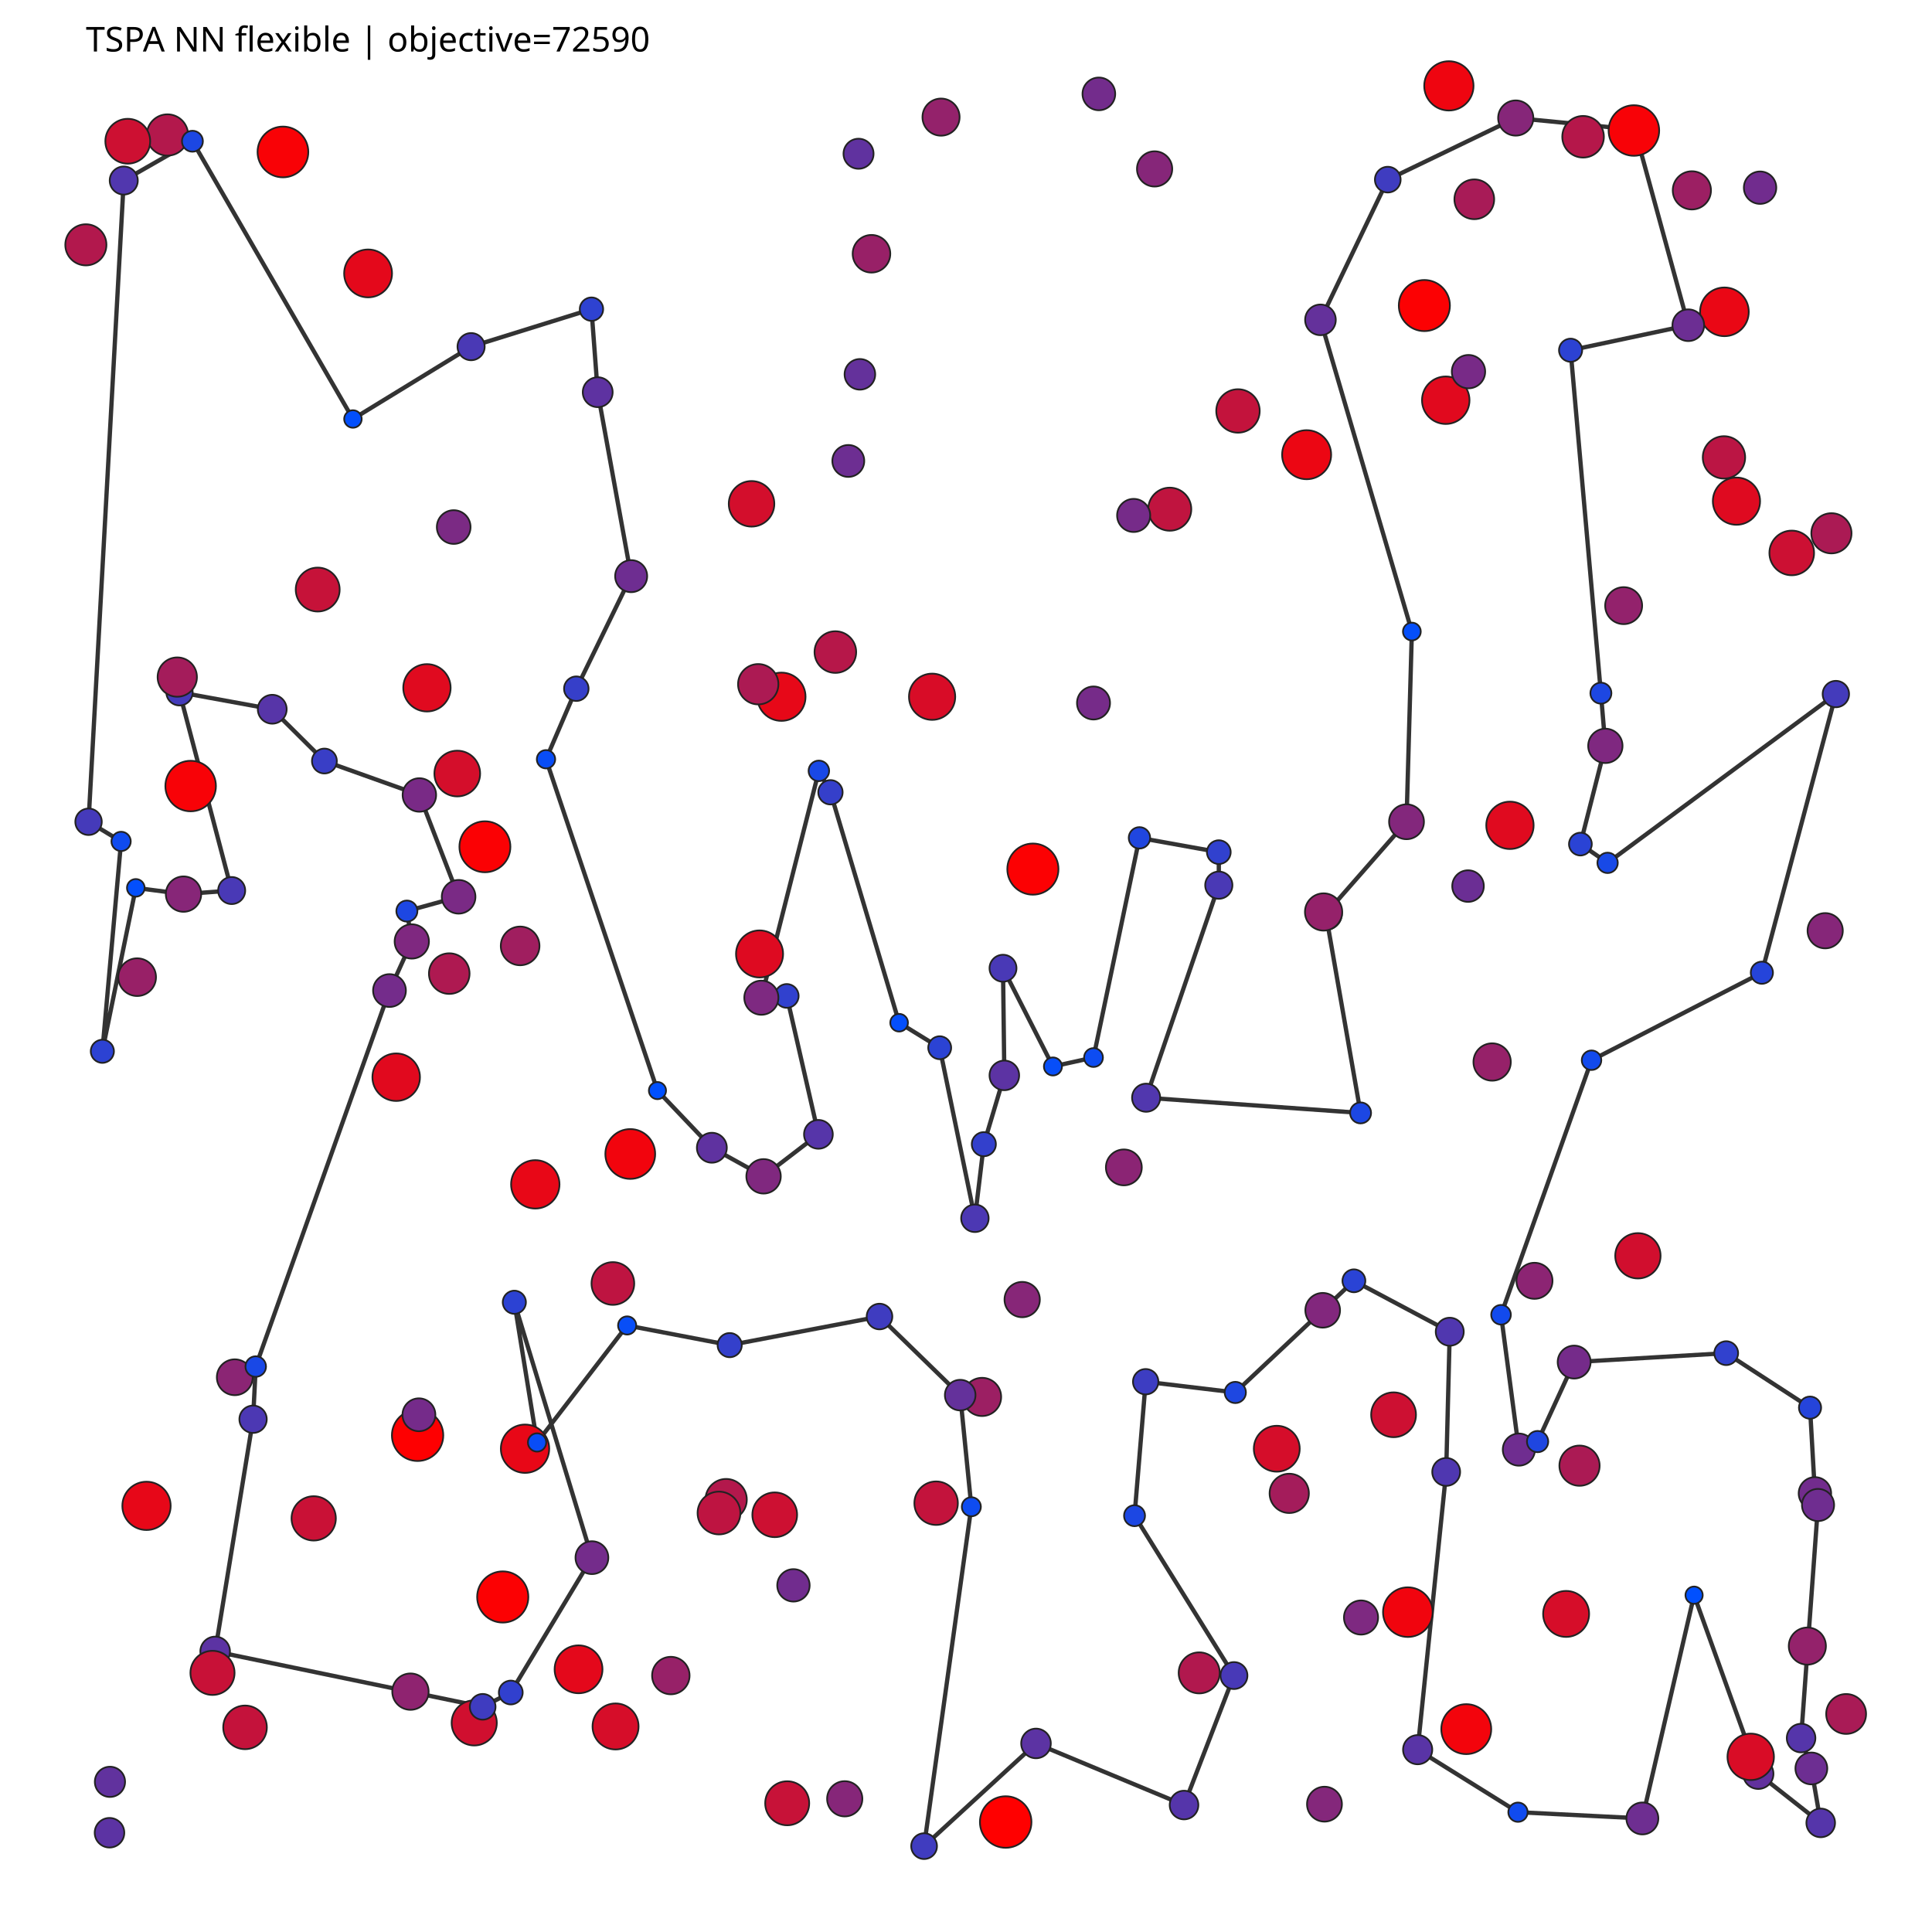
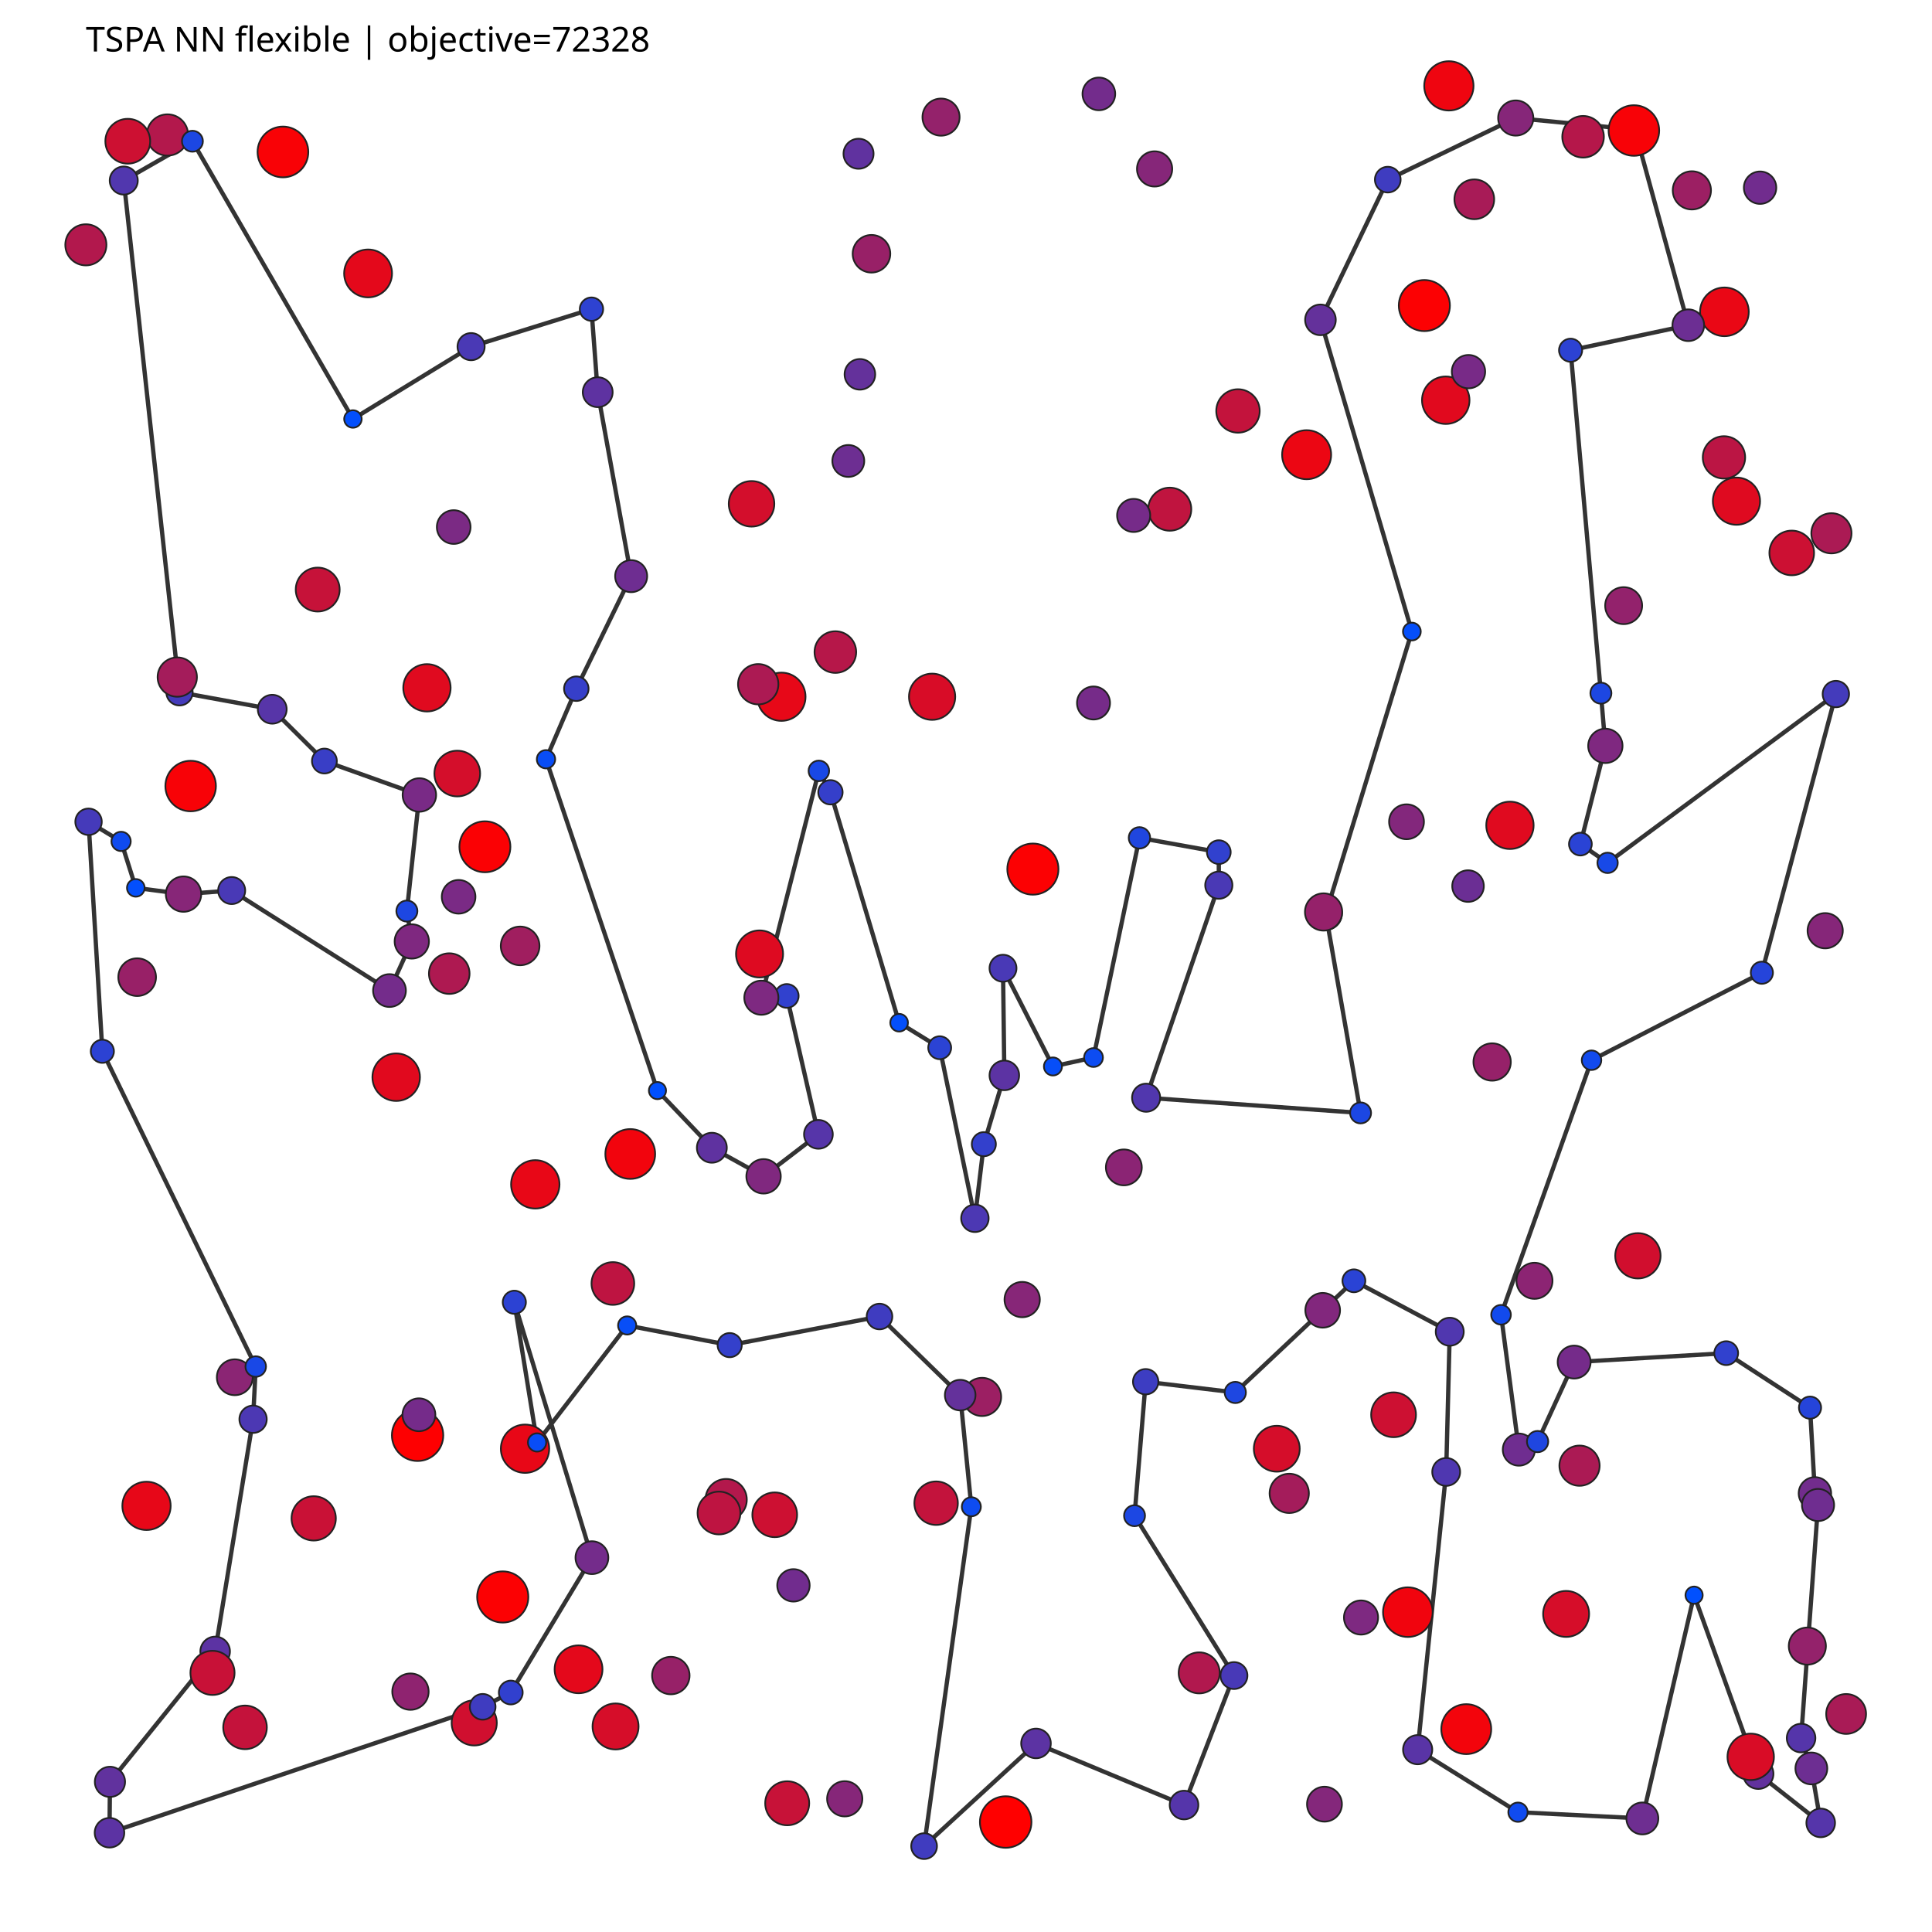
<svg xmlns="http://www.w3.org/2000/svg" width="900" height="900" viewBox="0 0 900 900">
  <rect width="100%" height="100%" fill="white" />
-   <text x="40" y="24" font-family="sans-serif" font-size="16">TSPA NN flexible | objective=72590</text>
-   <polyline fill="none" stroke="#333333" stroke-width="2" points="89.64,65.79 164.41,195.18 219.45,161.48 275.53,144.01 278.44,182.70 294.02,268.40 268.47,320.82 254.35,353.69 306.27,508.04 331.61,534.66 355.70,547.98 381.25,528.42 366.50,463.94 354.67,464.77 381.46,359.10 386.86,369.08 418.84,476.42 437.75,488.07 454.15,567.53 458.31,533.00 467.86,500.96 467.24,451.04 490.50,496.80 509.40,492.64 530.80,390.30 567.77,396.96 567.77,412.35 533.91,511.36 633.81,518.44 617.61,425.66 655.21,382.81 657.70,294.20 615.12,149.00 646.48,83.68 706.09,54.98 761.55,60.39 786.47,151.50 731.64,163.15 745.76,322.90 747.84,347.45 736.21,393.21 748.88,401.95 855.22,323.32 820.74,453.12 741.40,493.89 699.24,612.46 707.55,675.28 716.27,671.54 733.30,634.51 804.13,630.35 843.18,655.73 845.46,695.67 846.91,701.08 839.02,809.66 843.80,823.81 848.16,849.18 819.08,826.30 789.17,743.09 765.08,847.10 707.13,844.19 660.40,815.07 673.69,685.68 675.35,620.37 630.70,596.65 616.16,610.38 575.45,648.66 533.70,643.66 528.51,706.07 574.83,780.54 551.57,840.86 482.61,812.16 430.48,860.00 452.49,701.91 447.30,649.90 409.71,613.29 339.92,626.61 292.15,617.45 250.19,671.95 239.60,606.64 275.74,725.62 237.94,788.44 224.85,795.10 100.23,769.30 117.89,661.14 119.13,636.59 181.44,461.44 191.83,438.56 189.54,424.41 213.64,417.76 195.36,370.33 151.12,354.52 126.82,330.39 83.62,322.49 107.92,414.85 85.49,416.51 63.26,413.60 47.68,489.73 56.41,391.96 41.25,382.81 57.65,84.10 89.64,65.79 " />
+   <text x="40" y="24" font-family="sans-serif" font-size="16">TSPA NN flexible | objective=72328</text>
+   <polyline fill="none" stroke="#333333" stroke-width="2" points="51.01,853.76 51.22,830.05 100.23,769.30 117.89,661.14 119.13,636.59 47.68,489.73 41.25,382.81 56.41,391.96 63.26,413.60 85.49,416.51 107.92,414.85 181.44,461.44 191.83,438.56 189.54,424.41 195.36,370.33 151.12,354.52 126.82,330.39 83.62,322.49 57.65,84.10 89.64,65.79 164.41,195.18 219.45,161.48 275.53,144.01 278.44,182.70 294.02,268.40 268.47,320.82 254.35,353.69 306.27,508.04 331.61,534.66 355.70,547.98 381.25,528.42 366.50,463.94 354.67,464.77 381.46,359.10 386.86,369.08 418.84,476.42 437.75,488.07 454.15,567.53 458.31,533.00 467.86,500.96 467.24,451.04 490.50,496.80 509.40,492.64 530.80,390.30 567.77,396.96 567.77,412.35 533.91,511.36 633.81,518.44 617.61,425.66 657.70,294.20 615.12,149.00 646.48,83.68 706.09,54.98 761.55,60.39 786.47,151.50 731.64,163.15 745.76,322.90 747.84,347.45 736.21,393.21 748.88,401.95 855.22,323.32 820.74,453.12 741.40,493.89 699.24,612.46 707.55,675.28 716.27,671.54 733.30,634.51 804.13,630.35 843.18,655.73 845.46,695.67 846.91,701.08 839.02,809.66 843.80,823.81 848.16,849.18 819.08,826.30 789.17,743.09 765.08,847.10 707.13,844.19 660.40,815.07 673.69,685.68 675.35,620.37 630.70,596.65 616.16,610.38 575.45,648.66 533.70,643.66 528.51,706.07 574.83,780.54 551.57,840.86 482.61,812.16 430.48,860.00 452.49,701.91 447.30,649.90 409.71,613.29 339.92,626.61 292.15,617.45 250.19,671.95 239.60,606.64 275.74,725.62 237.94,788.44 224.85,795.10 51.01,853.76 " />
  <circle cx="649.18" cy="659.06" r="10.44" fill="rgb(205,16,50)" stroke="#222" stroke-width="0.8" />
  <circle cx="745.76" cy="322.90" r="4.90" fill="rgb(29,71,226)" stroke="#222" stroke-width="0.8" />
  <circle cx="237.94" cy="788.44" r="5.55" fill="rgb(49,64,206)" stroke="#222" stroke-width="0.8" />
  <circle cx="736.21" cy="393.21" r="5.31" fill="rgb(42,67,213)" stroke="#222" stroke-width="0.8" />
  <circle cx="294.02" cy="268.40" r="7.46" fill="rgb(110,45,145)" stroke="#222" stroke-width="0.8" />
  <circle cx="405.97" cy="118.21" r="8.76" fill="rgb(152,32,103)" stroke="#222" stroke-width="0.8" />
  <circle cx="834.66" cy="257.58" r="10.40" fill="rgb(204,16,51)" stroke="#222" stroke-width="0.8" />
  <circle cx="78.01" cy="62.88" r="9.62" fill="rgb(179,24,76)" stroke="#222" stroke-width="0.8" />
  <circle cx="617.61" cy="425.66" r="7.50" fill="rgb(111,45,144)" stroke="#222" stroke-width="0.8" />
  <circle cx="567.77" cy="396.96" r="5.53" fill="rgb(49,65,206)" stroke="#222" stroke-width="0.8" />
  <circle cx="312.50" cy="780.54" r="8.73" fill="rgb(151,33,104)" stroke="#222" stroke-width="0.8" />
  <circle cx="85.49" cy="416.51" r="8.24" fill="rgb(135,38,120)" stroke="#222" stroke-width="0.8" />
  <circle cx="184.56" cy="501.80" r="11.07" fill="rgb(225,9,30)" stroke="#222" stroke-width="0.8" />
  <circle cx="594.77" cy="674.87" r="10.69" fill="rgb(213,13,42)" stroke="#222" stroke-width="0.8" />
  <circle cx="198.89" cy="320.41" r="11.03" fill="rgb(224,10,31)" stroke="#222" stroke-width="0.8" />
  <circle cx="544.92" cy="237.20" r="10.03" fill="rgb(192,20,63)" stroke="#222" stroke-width="0.8" />
  <circle cx="386.86" cy="369.08" r="5.67" fill="rgb(53,63,202)" stroke="#222" stroke-width="0.8" />
  <circle cx="788.14" cy="88.68" r="8.90" fill="rgb(156,31,99)" stroke="#222" stroke-width="0.8" />
  <circle cx="350.10" cy="234.70" r="10.61" fill="rgb(211,14,44)" stroke="#222" stroke-width="0.8" />
  <circle cx="737.46" cy="63.71" r="9.69" fill="rgb(181,23,74)" stroke="#222" stroke-width="0.8" />
  <circle cx="558.63" cy="779.29" r="9.56" fill="rgb(177,24,78)" stroke="#222" stroke-width="0.8" />
  <circle cx="853.15" cy="248.43" r="9.36" fill="rgb(171,26,84)" stroke="#222" stroke-width="0.8" />
  <circle cx="366.71" cy="840.03" r="10.25" fill="rgb(199,18,56)" stroke="#222" stroke-width="0.8" />
  <circle cx="249.36" cy="551.72" r="11.27" fill="rgb(232,7,23)" stroke="#222" stroke-width="0.8" />
  <circle cx="686.78" cy="92.84" r="9.26" fill="rgb(168,27,87)" stroke="#222" stroke-width="0.8" />
  <circle cx="393.51" cy="837.95" r="8.21" fill="rgb(134,38,121)" stroke="#222" stroke-width="0.8" />
  <circle cx="860.00" cy="798.43" r="9.29" fill="rgb(169,27,86)" stroke="#222" stroke-width="0.8" />
  <circle cx="338.26" cy="698.58" r="9.63" fill="rgb(179,24,76)" stroke="#222" stroke-width="0.8" />
  <circle cx="331.61" cy="534.66" r="6.97" fill="rgb(95,50,160)" stroke="#222" stroke-width="0.8" />
  <circle cx="761.55" cy="60.39" r="5.98" fill="rgb(63,60,192)" stroke="#222" stroke-width="0.8" />
  <circle cx="239.60" cy="606.64" r="5.39" fill="rgb(44,66,211)" stroke="#222" stroke-width="0.8" />
  <circle cx="57.65" cy="84.10" r="6.54" fill="rgb(81,55,174)" stroke="#222" stroke-width="0.8" />
  <circle cx="220.91" cy="802.59" r="10.52" fill="rgb(208,15,47)" stroke="#222" stroke-width="0.8" />
  <circle cx="530.80" cy="390.30" r="4.99" fill="rgb(32,70,223)" stroke="#222" stroke-width="0.8" />
  <circle cx="576.70" cy="191.44" r="10.12" fill="rgb(195,19,60)" stroke="#222" stroke-width="0.8" />
  <circle cx="366.50" cy="463.94" r="5.53" fill="rgb(49,65,206)" stroke="#222" stroke-width="0.8" />
  <circle cx="509.40" cy="492.64" r="4.39" fill="rgb(13,76,242)" stroke="#222" stroke-width="0.8" />
  <circle cx="850.24" cy="433.57" r="8.21" fill="rgb(134,38,121)" stroke="#222" stroke-width="0.8" />
  <circle cx="211.35" cy="245.52" r="7.85" fill="rgb(123,42,132)" stroke="#222" stroke-width="0.8" />
  <circle cx="511.89" cy="43.74" r="7.62" fill="rgb(115,44,140)" stroke="#222" stroke-width="0.8" />
  <circle cx="244.58" cy="674.87" r="11.26" fill="rgb(232,7,23)" stroke="#222" stroke-width="0.8" />
  <circle cx="476.17" cy="605.39" r="8.23" fill="rgb(135,38,120)" stroke="#222" stroke-width="0.8" />
  <circle cx="707.55" cy="675.28" r="7.49" fill="rgb(111,45,144)" stroke="#222" stroke-width="0.8" />
  <circle cx="714.82" cy="596.65" r="8.40" fill="rgb(140,36,115)" stroke="#222" stroke-width="0.8" />
  <circle cx="213.01" cy="360.35" r="10.65" fill="rgb(212,14,43)" stroke="#222" stroke-width="0.8" />
  <circle cx="409.71" cy="613.29" r="5.97" fill="rgb(63,60,192)" stroke="#222" stroke-width="0.8" />
  <circle cx="803.09" cy="213.07" r="9.87" fill="rgb(187,21,68)" stroke="#222" stroke-width="0.8" />
  <circle cx="820.74" cy="453.12" r="5.17" fill="rgb(37,68,218)" stroke="#222" stroke-width="0.8" />
  <circle cx="89.64" cy="65.79" r="4.88" fill="rgb(28,71,227)" stroke="#222" stroke-width="0.8" />
  <circle cx="107.92" cy="414.85" r="6.30" fill="rgb(73,57,182)" stroke="#222" stroke-width="0.8" />
  <circle cx="748.88" cy="401.95" r="4.75" fill="rgb(24,73,231)" stroke="#222" stroke-width="0.8" />
  <circle cx="381.46" cy="359.10" r="4.79" fill="rgb(25,72,230)" stroke="#222" stroke-width="0.8" />
  <circle cx="467.24" cy="451.04" r="6.28" fill="rgb(73,57,182)" stroke="#222" stroke-width="0.8" />
  <circle cx="458.31" cy="533.00" r="5.61" fill="rgb(51,64,204)" stroke="#222" stroke-width="0.8" />
  <circle cx="567.77" cy="412.35" r="6.34" fill="rgb(74,57,181)" stroke="#222" stroke-width="0.8" />
  <circle cx="819.91" cy="87.43" r="7.55" fill="rgb(113,44,142)" stroke="#222" stroke-width="0.8" />
  <circle cx="673.49" cy="186.44" r="11.06" fill="rgb(225,9,30)" stroke="#222" stroke-width="0.8" />
  <circle cx="707.13" cy="844.19" r="4.50" fill="rgb(16,75,239)" stroke="#222" stroke-width="0.8" />
  <circle cx="528.51" cy="706.07" r="4.89" fill="rgb(28,71,227)" stroke="#222" stroke-width="0.8" />
  <circle cx="756.36" cy="282.13" r="8.61" fill="rgb(147,34,108)" stroke="#222" stroke-width="0.8" />
  <circle cx="83.62" cy="322.49" r="6.14" fill="rgb(68,59,187)" stroke="#222" stroke-width="0.8" />
  <circle cx="457.48" cy="650.74" r="8.90" fill="rgb(156,31,99)" stroke="#222" stroke-width="0.8" />
  <circle cx="528.10" cy="240.11" r="7.71" fill="rgb(118,43,137)" stroke="#222" stroke-width="0.8" />
  <circle cx="63.26" cy="413.60" r="4.11" fill="rgb(3,79,252)" stroke="#222" stroke-width="0.8" />
  <circle cx="765.08" cy="847.10" r="7.44" fill="rgb(110,46,145)" stroke="#222" stroke-width="0.8" />
  <circle cx="600.58" cy="695.67" r="9.15" fill="rgb(164,28,91)" stroke="#222" stroke-width="0.8" />
  <circle cx="148.00" cy="274.64" r="10.23" fill="rgb(198,18,57)" stroke="#222" stroke-width="0.8" />
  <circle cx="418.84" cy="476.42" r="4.12" fill="rgb(4,79,251)" stroke="#222" stroke-width="0.8" />
  <circle cx="225.89" cy="394.46" r="11.87" fill="rgb(251,1,4)" stroke="#222" stroke-width="0.8" />
  <circle cx="100.23" cy="769.30" r="6.90" fill="rgb(92,51,163)" stroke="#222" stroke-width="0.8" />
  <circle cx="360.90" cy="705.65" r="10.42" fill="rgb(205,16,50)" stroke="#222" stroke-width="0.8" />
  <circle cx="278.44" cy="182.70" r="6.96" fill="rgb(94,50,161)" stroke="#222" stroke-width="0.8" />
  <circle cx="616.16" cy="610.38" r="8.08" fill="rgb(130,39,125)" stroke="#222" stroke-width="0.8" />
  <circle cx="447.30" cy="649.90" r="7.13" fill="rgb(100,49,155)" stroke="#222" stroke-width="0.8" />
  <circle cx="481.16" cy="404.86" r="11.91" fill="rgb(252,1,3)" stroke="#222" stroke-width="0.8" />
  <circle cx="841.93" cy="766.81" r="8.65" fill="rgb(148,34,107)" stroke="#222" stroke-width="0.8" />
  <circle cx="268.47" cy="320.82" r="5.71" fill="rgb(54,63,201)" stroke="#222" stroke-width="0.8" />
  <circle cx="40.00" cy="114.05" r="9.58" fill="rgb(178,24,77)" stroke="#222" stroke-width="0.8" />
  <circle cx="848.16" cy="849.18" r="6.67" fill="rgb(85,53,170)" stroke="#222" stroke-width="0.8" />
  <circle cx="761.13" cy="60.80" r="11.78" fill="rgb(248,2,7)" stroke="#222" stroke-width="0.8" />
  <circle cx="164.41" cy="195.18" r="4.08" fill="rgb(3,79,252)" stroke="#222" stroke-width="0.8" />
  <circle cx="695.09" cy="494.72" r="8.70" fill="rgb(150,33,105)" stroke="#222" stroke-width="0.8" />
  <circle cx="82.58" cy="315.41" r="9.16" fill="rgb(164,28,91)" stroke="#222" stroke-width="0.8" />
  <circle cx="191.83" cy="438.56" r="7.99" fill="rgb(127,40,128)" stroke="#222" stroke-width="0.8" />
  <circle cx="533.70" cy="643.66" r="5.91" fill="rgb(61,61,194)" stroke="#222" stroke-width="0.8" />
  <circle cx="683.87" cy="412.77" r="7.36" fill="rgb(107,46,148)" stroke="#222" stroke-width="0.8" />
  <circle cx="803.30" cy="145.26" r="11.34" fill="rgb(234,7,21)" stroke="#222" stroke-width="0.8" />
  <circle cx="339.92" cy="626.61" r="5.63" fill="rgb(52,64,203)" stroke="#222" stroke-width="0.8" />
  <circle cx="819.08" cy="826.30" r="7.06" fill="rgb(98,49,157)" stroke="#222" stroke-width="0.8" />
  <circle cx="716.27" cy="671.54" r="4.96" fill="rgb(31,70,224)" stroke="#222" stroke-width="0.8" />
  <circle cx="213.64" cy="417.76" r="7.84" fill="rgb(122,42,133)" stroke="#222" stroke-width="0.8" />
  <circle cx="219.45" cy="161.48" r="6.33" fill="rgb(74,57,181)" stroke="#222" stroke-width="0.8" />
  <circle cx="191.21" cy="788.03" r="8.47" fill="rgb(143,35,112)" stroke="#222" stroke-width="0.8" />
  <circle cx="741.40" cy="493.89" r="4.55" fill="rgb(18,74,237)" stroke="#222" stroke-width="0.8" />
  <circle cx="98.99" cy="779.29" r="10.28" fill="rgb(200,17,55)" stroke="#222" stroke-width="0.8" />
  <circle cx="109.37" cy="641.58" r="8.35" fill="rgb(139,37,116)" stroke="#222" stroke-width="0.8" />
  <circle cx="334.93" cy="704.82" r="9.97" fill="rgb(190,20,65)" stroke="#222" stroke-width="0.8" />
  <circle cx="119.13" cy="636.59" r="4.79" fill="rgb(25,72,230)" stroke="#222" stroke-width="0.8" />
  <circle cx="369.62" cy="738.52" r="7.55" fill="rgb(113,44,142)" stroke="#222" stroke-width="0.8" />
  <circle cx="523.53" cy="543.82" r="8.36" fill="rgb(139,36,116)" stroke="#222" stroke-width="0.8" />
  <circle cx="195.36" cy="370.33" r="7.80" fill="rgb(121,42,134)" stroke="#222" stroke-width="0.8" />
  <circle cx="786.47" cy="151.50" r="7.38" fill="rgb(108,46,147)" stroke="#222" stroke-width="0.8" />
  <circle cx="355.70" cy="547.98" r="8.02" fill="rgb(128,40,127)" stroke="#222" stroke-width="0.8" />
  <circle cx="735.80" cy="682.77" r="9.37" fill="rgb(171,26,84)" stroke="#222" stroke-width="0.8" />
  <circle cx="51.01" cy="853.76" r="6.89" fill="rgb(92,51,163)" stroke="#222" stroke-width="0.8" />
  <circle cx="683.04" cy="805.50" r="11.63" fill="rgb(243,4,12)" stroke="#222" stroke-width="0.8" />
  <circle cx="699.24" cy="612.46" r="4.58" fill="rgb(18,74,237)" stroke="#222" stroke-width="0.8" />
  <circle cx="789.17" cy="743.09" r="4.02" fill="rgb(1,80,254)" stroke="#222" stroke-width="0.8" />
  <circle cx="126.82" cy="330.39" r="6.72" fill="rgb(87,53,168)" stroke="#222" stroke-width="0.8" />
  <circle cx="608.68" cy="211.82" r="11.42" fill="rgb(236,6,19)" stroke="#222" stroke-width="0.8" />
  <circle cx="114.15" cy="804.67" r="10.16" fill="rgb(196,18,59)" stroke="#222" stroke-width="0.8" />
  <circle cx="616.99" cy="840.45" r="8.13" fill="rgb(132,39,123)" stroke="#222" stroke-width="0.8" />
  <circle cx="400.57" cy="174.38" r="7.13" fill="rgb(100,49,155)" stroke="#222" stroke-width="0.8" />
  <circle cx="733.30" cy="634.51" r="7.67" fill="rgb(117,43,138)" stroke="#222" stroke-width="0.8" />
  <circle cx="430.48" cy="860.00" r="6.00" fill="rgb(64,60,191)" stroke="#222" stroke-width="0.8" />
  <circle cx="399.94" cy="71.62" r="7.00" fill="rgb(96,50,159)" stroke="#222" stroke-width="0.8" />
  <circle cx="41.25" cy="382.81" r="6.16" fill="rgb(69,58,186)" stroke="#222" stroke-width="0.8" />
  <circle cx="763.00" cy="585.00" r="10.56" fill="rgb(209,14,46)" stroke="#222" stroke-width="0.8" />
  <circle cx="468.49" cy="848.77" r="12.00" fill="rgb(255,0,0)" stroke="#222" stroke-width="0.8" />
  <circle cx="63.89" cy="455.20" r="8.78" fill="rgb(152,32,103)" stroke="#222" stroke-width="0.8" />
  <circle cx="146.13" cy="707.32" r="10.32" fill="rgb(201,17,54)" stroke="#222" stroke-width="0.8" />
  <circle cx="436.08" cy="700.24" r="10.13" fill="rgb(195,19,60)" stroke="#222" stroke-width="0.8" />
  <circle cx="815.55" cy="818.40" r="10.82" fill="rgb(217,12,38)" stroke="#222" stroke-width="0.8" />
  <circle cx="189.54" cy="424.41" r="4.91" fill="rgb(29,71,226)" stroke="#222" stroke-width="0.8" />
  <circle cx="729.56" cy="751.83" r="10.71" fill="rgb(214,13,41)" stroke="#222" stroke-width="0.8" />
  <circle cx="194.53" cy="668.63" r="11.96" fill="rgb(254,0,1)" stroke="#222" stroke-width="0.8" />
  <circle cx="131.80" cy="70.79" r="11.82" fill="rgb(249,2,6)" stroke="#222" stroke-width="0.8" />
  <circle cx="117.89" cy="661.14" r="6.37" fill="rgb(76,56,179)" stroke="#222" stroke-width="0.8" />
  <circle cx="703.39" cy="384.47" r="11.03" fill="rgb(224,10,31)" stroke="#222" stroke-width="0.8" />
  <circle cx="51.22" cy="830.05" r="7.04" fill="rgb(97,50,158)" stroke="#222" stroke-width="0.8" />
  <circle cx="804.13" cy="630.35" r="5.55" fill="rgb(49,65,206)" stroke="#222" stroke-width="0.8" />
  <circle cx="533.91" cy="511.36" r="6.55" fill="rgb(81,55,174)" stroke="#222" stroke-width="0.8" />
  <circle cx="254.35" cy="353.69" r="4.28" fill="rgb(9,77,246)" stroke="#222" stroke-width="0.8" />
  <circle cx="389.14" cy="303.76" r="9.70" fill="rgb(182,23,73)" stroke="#222" stroke-width="0.8" />
  <circle cx="575.45" cy="648.66" r="4.95" fill="rgb(30,71,225)" stroke="#222" stroke-width="0.8" />
  <circle cx="452.49" cy="701.91" r="4.44" fill="rgb(14,76,241)" stroke="#222" stroke-width="0.8" />
  <circle cx="646.48" cy="83.68" r="5.99" fill="rgb(63,60,192)" stroke="#222" stroke-width="0.8" />
  <circle cx="171.47" cy="127.37" r="11.15" fill="rgb(228,8,27)" stroke="#222" stroke-width="0.8" />
  <circle cx="634.02" cy="753.50" r="7.95" fill="rgb(126,41,129)" stroke="#222" stroke-width="0.8" />
  <circle cx="395.17" cy="214.73" r="7.43" fill="rgb(109,46,146)" stroke="#222" stroke-width="0.8" />
  <circle cx="454.15" cy="567.53" r="6.40" fill="rgb(76,56,179)" stroke="#222" stroke-width="0.8" />
  <circle cx="292.15" cy="617.45" r="4.24" fill="rgb(8,78,247)" stroke="#222" stroke-width="0.8" />
  <circle cx="655.21" cy="382.81" r="8.12" fill="rgb(131,39,124)" stroke="#222" stroke-width="0.8" />
  <circle cx="509.40" cy="327.48" r="7.69" fill="rgb(118,43,137)" stroke="#222" stroke-width="0.8" />
  <circle cx="437.75" cy="488.07" r="5.34" fill="rgb(43,67,212)" stroke="#222" stroke-width="0.8" />
  <circle cx="285.50" cy="597.90" r="9.95" fill="rgb(190,20,65)" stroke="#222" stroke-width="0.8" />
  <circle cx="845.46" cy="695.67" r="7.56" fill="rgb(114,44,141)" stroke="#222" stroke-width="0.8" />
  <circle cx="855.22" cy="323.32" r="6.15" fill="rgb(68,59,187)" stroke="#222" stroke-width="0.8" />
  <circle cx="209.28" cy="453.54" r="9.46" fill="rgb(174,25,81)" stroke="#222" stroke-width="0.8" />
  <circle cx="56.41" cy="391.96" r="4.50" fill="rgb(16,75,239)" stroke="#222" stroke-width="0.8" />
  <circle cx="675.35" cy="620.37" r="6.52" fill="rgb(80,55,175)" stroke="#222" stroke-width="0.8" />
  <circle cx="673.69" cy="685.68" r="6.49" fill="rgb(79,55,176)" stroke="#222" stroke-width="0.8" />
  <circle cx="151.12" cy="354.52" r="5.79" fill="rgb(57,62,198)" stroke="#222" stroke-width="0.8" />
  <circle cx="839.02" cy="809.66" r="6.66" fill="rgb(85,53,170)" stroke="#222" stroke-width="0.8" />
  <circle cx="537.86" cy="78.69" r="8.21" fill="rgb(134,38,121)" stroke="#222" stroke-width="0.8" />
  <circle cx="808.91" cy="233.46" r="11.00" fill="rgb(223,10,32)" stroke="#222" stroke-width="0.8" />
  <circle cx="354.67" cy="464.77" r="7.95" fill="rgb(126,41,129)" stroke="#222" stroke-width="0.8" />
  <circle cx="275.53" cy="144.01" r="5.44" fill="rgb(46,66,209)" stroke="#222" stroke-width="0.8" />
  <circle cx="574.83" cy="780.54" r="6.27" fill="rgb(72,57,183)" stroke="#222" stroke-width="0.8" />
  <circle cx="843.18" cy="655.73" r="5.17" fill="rgb(37,68,218)" stroke="#222" stroke-width="0.8" />
  <circle cx="181.44" cy="461.44" r="7.64" fill="rgb(116,44,139)" stroke="#222" stroke-width="0.8" />
  <circle cx="195.15" cy="659.06" r="7.66" fill="rgb(117,43,138)" stroke="#222" stroke-width="0.8" />
  <circle cx="242.30" cy="440.64" r="9.01" fill="rgb(160,30,95)" stroke="#222" stroke-width="0.8" />
  <circle cx="706.09" cy="54.98" r="8.20" fill="rgb(134,38,121)" stroke="#222" stroke-width="0.8" />
  <circle cx="657.70" cy="294.20" r="4.15" fill="rgb(5,79,250)" stroke="#222" stroke-width="0.8" />
  <circle cx="655.83" cy="751.00" r="11.56" fill="rgb(241,4,14)" stroke="#222" stroke-width="0.8" />
  <circle cx="269.51" cy="777.63" r="11.15" fill="rgb(228,8,27)" stroke="#222" stroke-width="0.8" />
  <circle cx="88.81" cy="366.17" r="11.77" fill="rgb(248,2,7)" stroke="#222" stroke-width="0.8" />
  <circle cx="47.68" cy="489.73" r="5.39" fill="rgb(44,66,211)" stroke="#222" stroke-width="0.8" />
  <circle cx="747.84" cy="347.45" r="8.00" fill="rgb(127,40,128)" stroke="#222" stroke-width="0.8" />
  <circle cx="846.91" cy="701.08" r="7.49" fill="rgb(111,45,144)" stroke="#222" stroke-width="0.8" />
  <circle cx="224.85" cy="795.10" r="5.99" fill="rgb(63,60,192)" stroke="#222" stroke-width="0.8" />
  <circle cx="353.83" cy="444.38" r="10.96" fill="rgb(222,10,33)" stroke="#222" stroke-width="0.8" />
  <circle cx="364.01" cy="324.57" r="11.24" fill="rgb(231,8,24)" stroke="#222" stroke-width="0.8" />
  <circle cx="633.81" cy="518.44" r="4.89" fill="rgb(28,71,227)" stroke="#222" stroke-width="0.8" />
  <circle cx="438.37" cy="54.56" r="8.65" fill="rgb(148,34,107)" stroke="#222" stroke-width="0.8" />
  <circle cx="630.70" cy="596.65" r="5.33" fill="rgb(42,67,213)" stroke="#222" stroke-width="0.8" />
  <circle cx="490.50" cy="496.80" r="4.21" fill="rgb(7,78,248)" stroke="#222" stroke-width="0.8" />
  <circle cx="731.64" cy="163.15" r="5.39" fill="rgb(44,66,211)" stroke="#222" stroke-width="0.8" />
  <circle cx="467.86" cy="500.96" r="6.90" fill="rgb(92,51,163)" stroke="#222" stroke-width="0.8" />
  <circle cx="306.27" cy="508.04" r="4.00" fill="rgb(0,80,255)" stroke="#222" stroke-width="0.8" />
  <circle cx="482.61" cy="812.16" r="6.90" fill="rgb(92,51,163)" stroke="#222" stroke-width="0.8" />
  <circle cx="660.40" cy="815.07" r="6.80" fill="rgb(89,52,166)" stroke="#222" stroke-width="0.8" />
  <circle cx="286.75" cy="804.25" r="10.72" fill="rgb(214,13,41)" stroke="#222" stroke-width="0.8" />
  <circle cx="684.08" cy="173.13" r="7.77" fill="rgb(120,42,135)" stroke="#222" stroke-width="0.8" />
  <circle cx="381.25" cy="528.42" r="6.70" fill="rgb(86,53,169)" stroke="#222" stroke-width="0.8" />
  <circle cx="615.12" cy="149.00" r="7.14" fill="rgb(100,49,155)" stroke="#222" stroke-width="0.8" />
  <circle cx="250.19" cy="671.95" r="4.27" fill="rgb(9,77,246)" stroke="#222" stroke-width="0.8" />
  <circle cx="68.25" cy="701.49" r="11.25" fill="rgb(231,7,24)" stroke="#222" stroke-width="0.8" />
  <circle cx="275.74" cy="725.62" r="7.65" fill="rgb(116,44,139)" stroke="#222" stroke-width="0.8" />
  <circle cx="434.21" cy="324.57" r="10.77" fill="rgb(216,12,39)" stroke="#222" stroke-width="0.8" />
  <circle cx="293.60" cy="537.57" r="11.60" fill="rgb(242,4,13)" stroke="#222" stroke-width="0.8" />
  <circle cx="551.57" cy="840.86" r="6.67" fill="rgb(85,53,170)" stroke="#222" stroke-width="0.8" />
  <circle cx="843.80" cy="823.81" r="7.42" fill="rgb(109,46,146)" stroke="#222" stroke-width="0.8" />
  <circle cx="616.58" cy="424.83" r="8.68" fill="rgb(149,33,106)" stroke="#222" stroke-width="0.8" />
  <circle cx="663.52" cy="142.34" r="11.90" fill="rgb(252,1,3)" stroke="#222" stroke-width="0.8" />
  <circle cx="353.21" cy="318.74" r="9.40" fill="rgb(172,26,83)" stroke="#222" stroke-width="0.8" />
  <circle cx="674.94" cy="40.00" r="11.48" fill="rgb(239,5,16)" stroke="#222" stroke-width="0.8" />
  <circle cx="234.20" cy="743.93" r="11.92" fill="rgb(252,1,3)" stroke="#222" stroke-width="0.8" />
  <circle cx="59.52" cy="65.79" r="10.44" fill="rgb(205,16,50)" stroke="#222" stroke-width="0.8" />
</svg>
